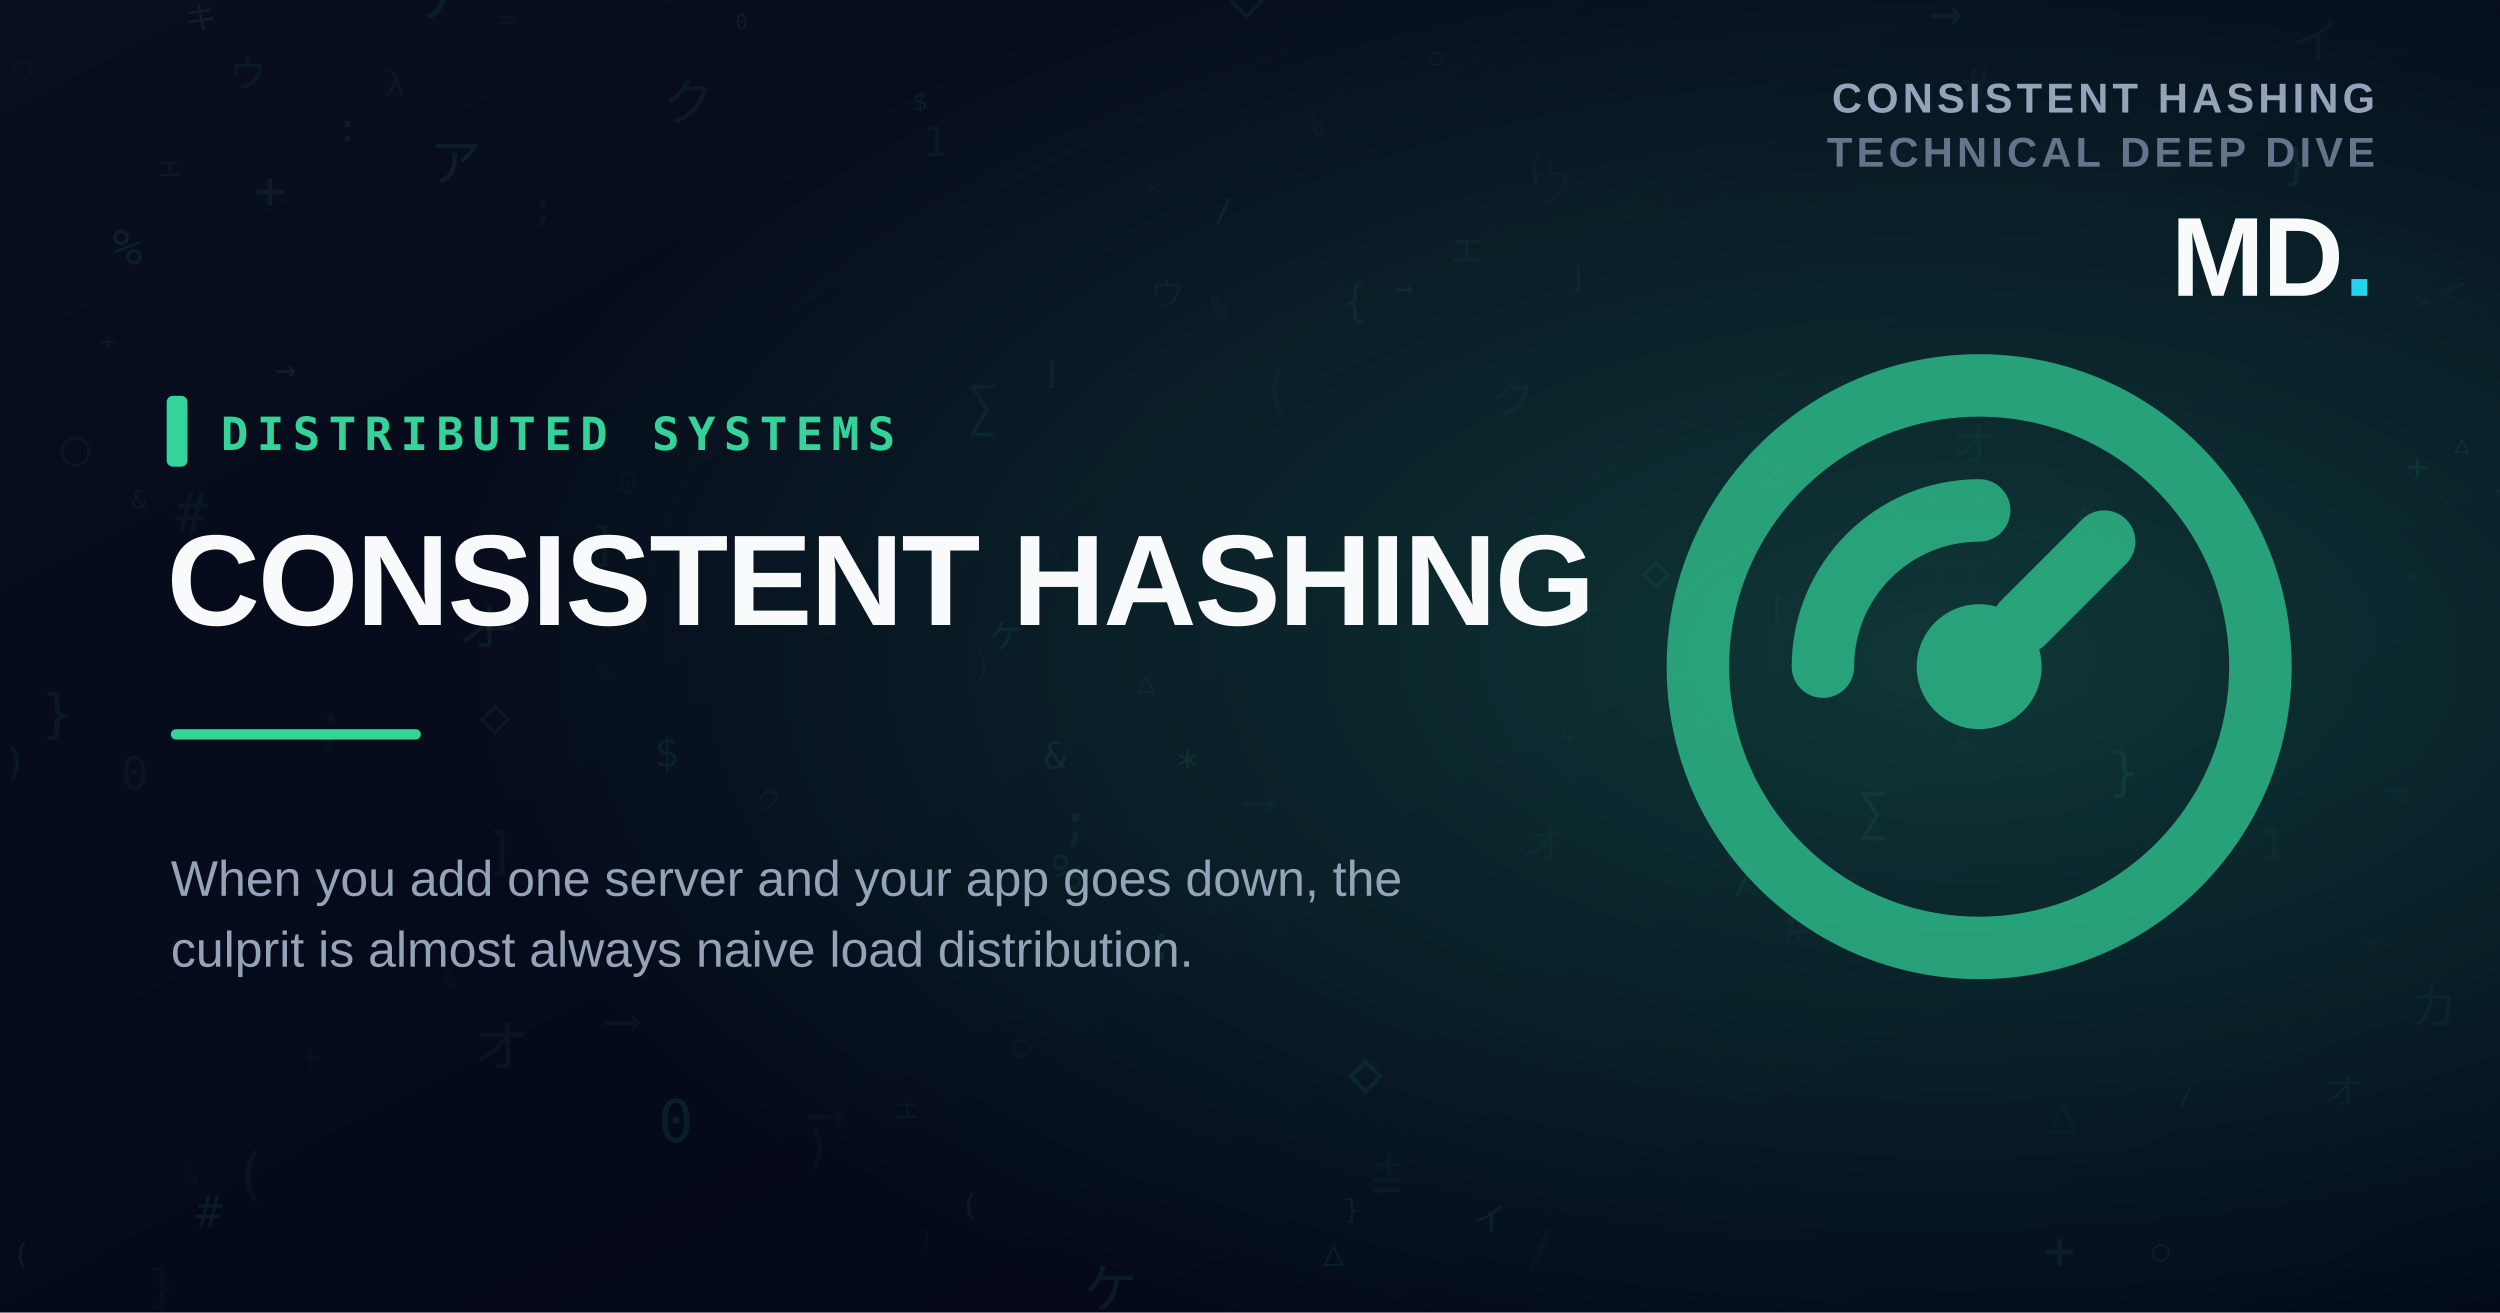
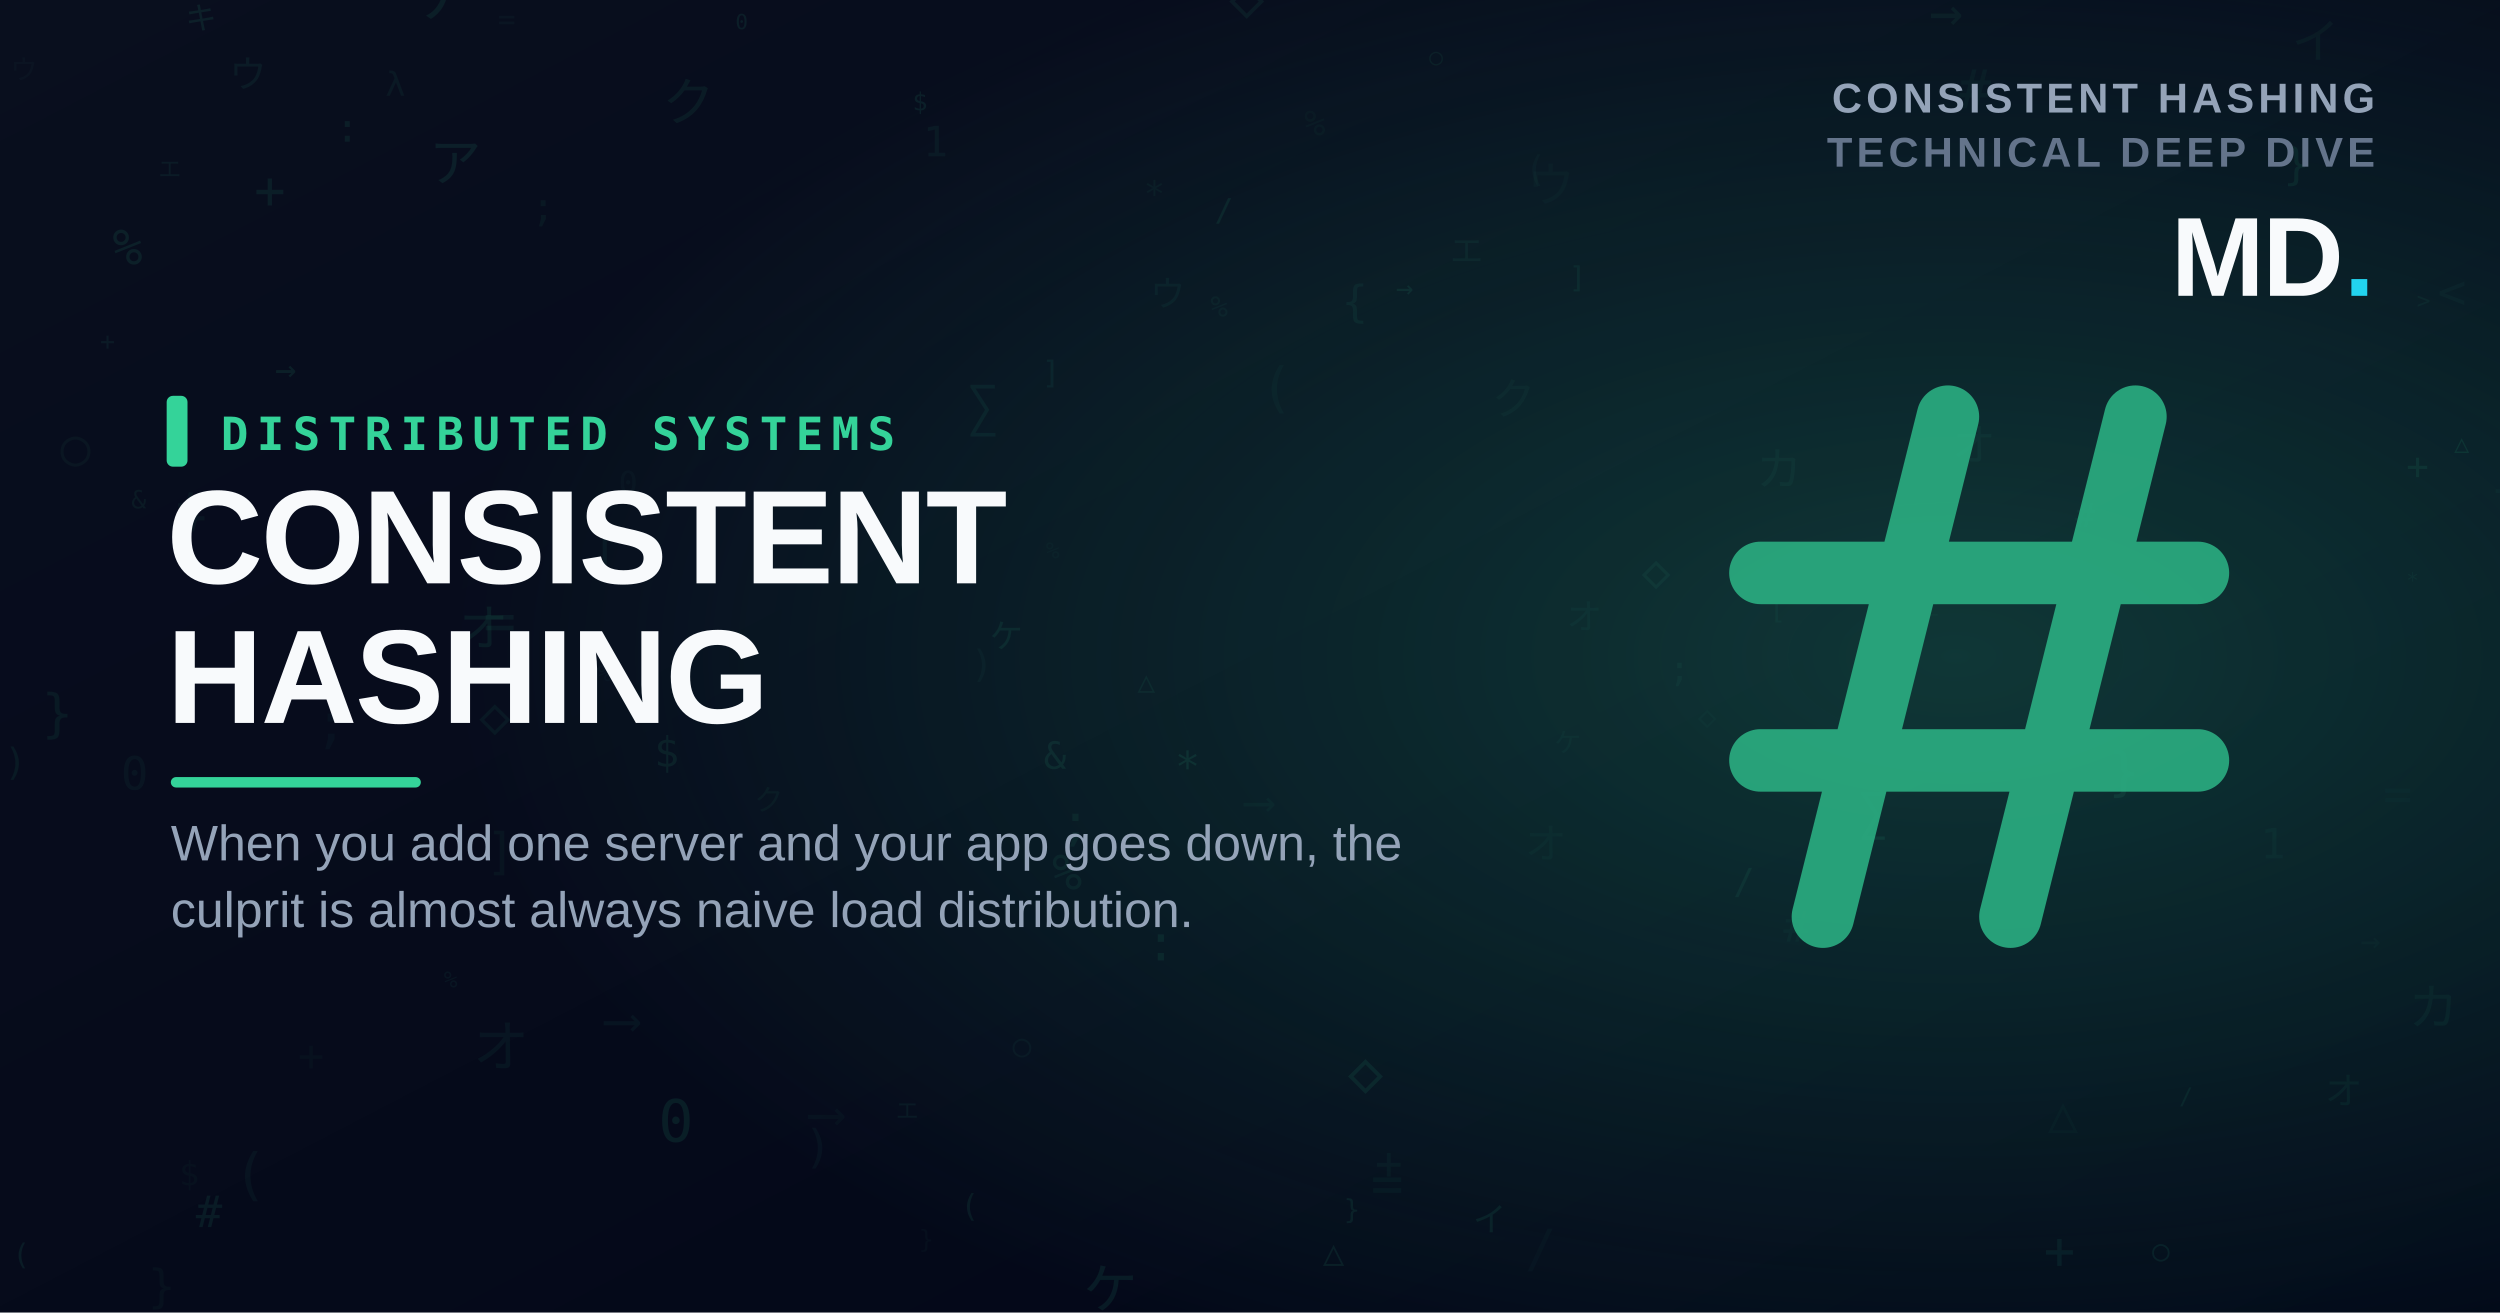
<svg xmlns="http://www.w3.org/2000/svg" viewBox="0 0 1200 630" width="1200" height="630" role="img" aria-label="CONSISTENT HASHING">
  <defs>
    <linearGradient id="bg" x1="0" y1="0" x2="1" y2="1">
      <stop offset="0" stop-color="#0b1120" />
      <stop offset="1" stop-color="#020617" />
    </linearGradient>
    <radialGradient id="glow" cx="0.78" cy="0.5" r="0.6">
      <stop offset="0" stop-color="#34d399" stop-opacity="0.28" />
      <stop offset="1" stop-color="#34d399" stop-opacity="0" />
    </radialGradient>
  </defs>
  <rect width="1200" height="630" fill="url(#bg)" />
  <g>
    <text x="233" y="417" font-size="24" fill="#34d399" opacity="0.056" font-family="ui-monospace, monospace">]</text>
    <text x="983" y="543" font-size="24" fill="#34d399" opacity="0.039" font-family="ui-monospace, monospace">△</text>
    <text x="546" y="332" font-size="14" fill="#34d399" opacity="0.080" font-family="ui-monospace, monospace">△</text>
    <text x="645" y="585" font-size="13" fill="#34d399" opacity="0.109" font-family="ui-monospace, monospace">}</text>
    <text x="291" y="498" font-size="25" fill="#34d399" opacity="0.063" font-family="ui-monospace, monospace">⟶</text>
    <text x="716" y="199" font-size="21" fill="#34d399" opacity="0.046" font-family="ui-monospace, monospace">ク</text>
    <text x="753" y="138" font-size="14" fill="#34d399" opacity="0.085" font-family="ui-monospace, monospace">]</text>
    <text x="1033" y="605" font-size="14" fill="#34d399" opacity="0.109" font-family="ui-monospace, monospace">○</text>
    <text x="71" y="625" font-size="22" fill="#34d399" opacity="0.041" font-family="ui-monospace, monospace">}</text>
    <text x="227" y="512" font-size="27" fill="#34d399" opacity="0.067" font-family="ui-monospace, monospace">オ</text>
    <text x="1155" y="282" font-size="10" fill="#34d399" opacity="0.062" font-family="ui-monospace, monospace">*</text>
    <text x="505" y="427" font-size="24" fill="#34d399" opacity="0.081" font-family="ui-monospace, monospace">%</text>
    <text x="122" y="100" font-size="25" fill="#34d399" opacity="0.101" font-family="ui-monospace, monospace">+</text>
    <text x="581" y="152" font-size="14" fill="#34d399" opacity="0.056" font-family="ui-monospace, monospace">%</text>
    <text x="206" y="87" font-size="25" fill="#34d399" opacity="0.112" font-family="ui-monospace, monospace">ア</text>
    <text x="466" y="325" font-size="18" fill="#34d399" opacity="0.043" font-family="ui-monospace, monospace">)</text>
    <text x="801" y="327" font-size="17" fill="#34d399" opacity="0.064" font-family="ui-monospace, monospace">;</text>
    <text x="239" y="14" font-size="14" fill="#34d399" opacity="0.050" font-family="ui-monospace, monospace">=</text>
    <text x="1096" y="86" font-size="21" fill="#34d399" opacity="0.094" font-family="ui-monospace, monospace">}</text>
    <text x="1116" y="530" font-size="18" fill="#34d399" opacity="0.069" font-family="ui-monospace, monospace">オ</text>
    <text x="815" y="349" font-size="15" fill="#34d399" opacity="0.032" font-family="ui-monospace, monospace">◇</text>
    <text x="590" y="8" font-size="28" fill="#34d399" opacity="0.081" font-family="ui-monospace, monospace">◇</text>
    <text x="86" y="569" font-size="16" fill="#34d399" opacity="0.039" font-family="ui-monospace, monospace">$</text>
    <text x="647" y="524" font-size="28" fill="#34d399" opacity="0.106" font-family="ui-monospace, monospace">◇</text>
    <text x="937" y="221" font-size="21" fill="#34d399" opacity="0.055" font-family="ui-monospace, monospace">オ</text>
    <text x="635" y="607" font-size="17" fill="#34d399" opacity="0.109" font-family="ui-monospace, monospace">△</text>
    <text x="1100" y="28" font-size="23" fill="#34d399" opacity="0.056" font-family="ui-monospace, monospace">イ</text>
    <text x="84" y="255" font-size="26" fill="#34d399" opacity="0.063" font-family="ui-monospace, monospace">#</text>
    <text x="1155" y="230" font-size="18" fill="#34d399" opacity="0.101" font-family="ui-monospace, monospace">+</text>
    <text x="502" y="268" font-size="11" fill="#34d399" opacity="0.036" font-family="ui-monospace, monospace">%</text>
    <text x="583" y="106" font-size="15" fill="#34d399" opacity="0.101" font-family="ui-monospace, monospace">/</text>
    <text x="660" y="566" font-size="22" fill="#34d399" opacity="0.050" font-family="ui-monospace, monospace">+</text>
    <text x="501" y="369" font-size="18" fill="#34d399" opacity="0.111" font-family="ui-monospace, monospace">&amp;</text>
    <text x="696" y="126" font-size="16" fill="#34d399" opacity="0.074" font-family="ui-monospace, monospace">エ</text>
    <text x="76" y="85" font-size="11" fill="#34d399" opacity="0.079" font-family="ui-monospace, monospace">エ</text>
    <text x="2" y="372" font-size="18" fill="#34d399" opacity="0.082" font-family="ui-monospace, monospace">)</text>
    <text x="598" y="392" font-size="21" fill="#34d399" opacity="0.044" font-family="ui-monospace, monospace">⟶</text>
    <text x="54" y="127" font-size="24" fill="#34d399" opacity="0.117" font-family="ui-monospace, monospace">%</text>
    <text x="287" y="327" font-size="11" fill="#34d399" opacity="0.043" font-family="ui-monospace, monospace">%</text>
    <text x="297" y="237" font-size="15" fill="#34d399" opacity="0.041" font-family="ui-monospace, monospace">0</text>
    <text x="230" y="352" font-size="25" fill="#34d399" opacity="0.073" font-family="ui-monospace, monospace">◇</text>
    <text x="314" y="368" font-size="20" fill="#34d399" opacity="0.100" font-family="ui-monospace, monospace">$</text>
    <text x="732" y="87" font-size="17" fill="#34d399" opacity="0.040" font-family="ui-monospace, monospace">(</text>
    <text x="832" y="429" font-size="17" fill="#34d399" opacity="0.087" font-family="ui-monospace, monospace">/</text>
    <text x="733" y="97" font-size="23" fill="#34d399" opacity="0.034" font-family="ui-monospace, monospace">ウ</text>
    <text x="996" y="253" font-size="16" fill="#34d399" opacity="0.046" font-family="ui-monospace, monospace">#</text>
    <text x="1046" y="530" font-size="11" fill="#34d399" opacity="0.086" font-family="ui-monospace, monospace">/</text>
    <text x="6" y="607" font-size="14" fill="#34d399" opacity="0.107" font-family="ui-monospace, monospace">(</text>
    <text x="1160" y="148" font-size="11" fill="#34d399" opacity="0.069" font-family="ui-monospace, monospace">&gt;</text>
    <text x="185" y="46" font-size="16" fill="#34d399" opacity="0.068" font-family="ui-monospace, monospace">λ</text>
    <text x="316" y="548" font-size="28" fill="#34d399" opacity="0.118" font-family="ui-monospace, monospace">0</text>
    <text x="644" y="152" font-size="21" fill="#34d399" opacity="0.076" font-family="ui-monospace, monospace">{</text>
    <text x="389" y="543" font-size="25" fill="#34d399" opacity="0.042" font-family="ui-monospace, monospace">⟶</text>
    <text x="29" y="223" font-size="24" fill="#34d399" opacity="0.057" font-family="ui-monospace, monospace">○</text>
    <text x="732" y="412" font-size="20" fill="#34d399" opacity="0.042" font-family="ui-monospace, monospace">オ</text>
    <text x="686" y="31" font-size="11" fill="#34d399" opacity="0.079" font-family="ui-monospace, monospace">○</text>
    <text x="940" y="52" font-size="26" fill="#34d399" opacity="0.049" font-family="ui-monospace, monospace">#</text>
    <text x="461" y="584" font-size="15" fill="#34d399" opacity="0.100" font-family="ui-monospace, monospace">(</text>
    <text x="981" y="609" font-size="25" fill="#34d399" opacity="0.092" font-family="ui-monospace, monospace">+</text>
    <text x="20" y="351" font-size="25" fill="#34d399" opacity="0.082" font-family="ui-monospace, monospace">}</text>
    <text x="670" y="143" font-size="14" fill="#34d399" opacity="0.110" font-family="ui-monospace, monospace">→</text>
    <text x="89" y="14" font-size="15" fill="#34d399" opacity="0.114" font-family="ui-monospace, monospace">キ</text>
    <text x="220" y="310" font-size="24" fill="#34d399" opacity="0.094" font-family="ui-monospace, monospace">オ</text>
    <text x="151" y="356" font-size="26" fill="#34d399" opacity="0.045" font-family="ui-monospace, monospace">;</text>
    <text x="63" y="244" font-size="12" fill="#34d399" opacity="0.077" font-family="ui-monospace, monospace">&amp;</text>
    <text x="746" y="361" font-size="13" fill="#34d399" opacity="0.043" font-family="ui-monospace, monospace">ケ</text>
    <text x="732" y="608" font-size="25" fill="#34d399" opacity="0.035" font-family="ui-monospace, monospace">/</text>
    <text x="1133" y="457" font-size="16" fill="#34d399" opacity="0.036" font-family="ui-monospace, monospace">→</text>
    <text x="552" y="147" font-size="17" fill="#34d399" opacity="0.067" font-family="ui-monospace, monospace">ウ</text>
    <text x="318" y="58" font-size="25" fill="#34d399" opacity="0.086" font-family="ui-monospace, monospace">ク</text>
    <text x="143" y="514" font-size="21" fill="#34d399" opacity="0.034" font-family="ui-monospace, monospace">+</text>
    <text x="500" y="184" font-size="15" fill="#34d399" opacity="0.083" font-family="ui-monospace, monospace">]</text>
    <text x="549" y="99" font-size="17" fill="#34d399" opacity="0.051" font-family="ui-monospace, monospace">*</text>
    <text x="564" y="375" font-size="20" fill="#34d399" opacity="0.120" font-family="ui-monospace, monospace">*</text>
    <text x="161" y="68" font-size="19" fill="#34d399" opacity="0.098" font-family="ui-monospace, monospace">:</text>
    <text x="112" y="573" font-size="27" fill="#34d399" opacity="0.061" font-family="ui-monospace, monospace">(</text>
    <text x="550" y="461" font-size="24" fill="#34d399" opacity="0.095" font-family="ui-monospace, monospace">:</text>
    <text x="486" y="507" font-size="15" fill="#34d399" opacity="0.051" font-family="ui-monospace, monospace">○</text>
    <text x="788" y="282" font-size="23" fill="#34d399" opacity="0.072" font-family="ui-monospace, monospace">◇</text>
    <text x="843" y="233" font-size="22" fill="#34d399" opacity="0.061" font-family="ui-monospace, monospace">カ</text>
    <text x="520" y="628" font-size="26" fill="#34d399" opacity="0.113" font-family="ui-monospace, monospace">ケ</text>
    <text x="605" y="195" font-size="26" fill="#34d399" opacity="0.041" font-family="ui-monospace, monospace">(</text>
    <text x="1085" y="412" font-size="20" fill="#34d399" opacity="0.044" font-family="ui-monospace, monospace">1</text>
    <text x="1156" y="492" font-size="24" fill="#34d399" opacity="0.064" font-family="ui-monospace, monospace">カ</text>
    <text x="386" y="558" font-size="22" fill="#34d399" opacity="0.051" font-family="ui-monospace, monospace">)</text>
    <text x="1199" y="242" font-size="23" fill="#34d399" opacity="0.044" font-family="ui-monospace, monospace">⟶</text>
    <text x="1012" y="379" font-size="25" fill="#34d399" opacity="0.098" font-family="ui-monospace, monospace">}</text>
    <text x="353" y="14" font-size="10" fill="#34d399" opacity="0.105" font-family="ui-monospace, monospace">0</text>
    <text x="926" y="15" font-size="27" fill="#34d399" opacity="0.074" font-family="ui-monospace, monospace">→</text>
    <text x="94" y="589" font-size="21" fill="#34d399" opacity="0.109" font-family="ui-monospace, monospace">#</text>
    <text x="438" y="53" font-size="12" fill="#34d399" opacity="0.111" font-family="ui-monospace, monospace">$</text>
    <text x="213" y="474" font-size="11" fill="#34d399" opacity="0.068" font-family="ui-monospace, monospace">%</text>
    <text x="255" y="106" font-size="19" fill="#34d399" opacity="0.068" font-family="ui-monospace, monospace">;</text>
    <text x="441" y="599" font-size="12" fill="#34d399" opacity="0.033" font-family="ui-monospace, monospace">}</text>
    <text x="856" y="452" font-size="21" fill="#34d399" opacity="0.041" font-family="ui-monospace, monospace">#</text>
    <text x="475" y="311" font-size="16" fill="#34d399" opacity="0.098" font-family="ui-monospace, monospace">ケ</text>
    <text x="232" y="307" font-size="26" fill="#34d399" opacity="0.081" font-family="ui-monospace, monospace">=</text>
    <text x="430" y="537" font-size="11" fill="#34d399" opacity="0.082" font-family="ui-monospace, monospace">エ</text>
    <text x="58" y="379" font-size="22" fill="#34d399" opacity="0.061" font-family="ui-monospace, monospace">0</text>
    <text x="464" y="204" font-size="26" fill="#34d399" opacity="0.084" font-family="ui-monospace, monospace">∑</text>
    <text x="48" y="168" font-size="12" fill="#34d399" opacity="0.080" font-family="ui-monospace, monospace">+</text>
    <text x="5" y="38" font-size="13" fill="#34d399" opacity="0.037" font-family="ui-monospace, monospace">ウ</text>
    <text x="658" y="577" font-size="26" fill="#34d399" opacity="0.047" font-family="ui-monospace, monospace">=</text>
    <text x="1178" y="217" font-size="12" fill="#34d399" opacity="0.118" font-family="ui-monospace, monospace">△</text>
    <text x="892" y="398" font-size="24" fill="#34d399" opacity="0.103" font-family="ui-monospace, monospace">∑</text>
    <text x="197" y="8" font-size="28" fill="#34d399" opacity="0.101" font-family="ui-monospace, monospace">ケ</text>
    <text x="443" y="75" font-size="20" fill="#34d399" opacity="0.068" font-family="ui-monospace, monospace">1</text>
    <text x="939" y="362" font-size="15" fill="#34d399" opacity="0.039" font-family="ui-monospace, monospace">%</text>
    <text x="283" y="269" font-size="22" fill="#34d399" opacity="0.071" font-family="ui-monospace, monospace">]</text>
    <text x="1144" y="389" font-size="23" fill="#34d399" opacity="0.031" font-family="ui-monospace, monospace">=</text>
    <text x="921" y="296" font-size="10" fill="#34d399" opacity="0.032" font-family="ui-monospace, monospace">エ</text>
    <text x="362" y="389" font-size="14" fill="#34d399" opacity="0.057" font-family="ui-monospace, monospace">ク</text>
    <text x="509" y="403" font-size="24" fill="#34d399" opacity="0.081" font-family="ui-monospace, monospace">;</text>
    <text x="626" y="65" font-size="17" fill="#34d399" opacity="0.037" font-family="ui-monospace, monospace">%</text>
    <text x="752" y="302" font-size="17" fill="#34d399" opacity="0.048" font-family="ui-monospace, monospace">オ</text>
    <text x="110" y="42" font-size="18" fill="#34d399" opacity="0.085" font-family="ui-monospace, monospace">ウ</text>
    <text x="849" y="297" font-size="14" fill="#34d399" opacity="0.053" font-family="ui-monospace, monospace">[</text>
    <text x="707" y="591" font-size="16" fill="#34d399" opacity="0.108" font-family="ui-monospace, monospace">イ</text>
    <text x="132" y="183" font-size="17" fill="#34d399" opacity="0.114" font-family="ui-monospace, monospace">→</text>
    <text x="1170" y="148" font-size="23" fill="#34d399" opacity="0.044" font-family="ui-monospace, monospace">&lt;</text>
  </g>
  <rect width="1200" height="630" fill="url(#glow)" />
  <g>
    <g transform="translate(770.0 140.0) scale(15.000)" opacity="0.9">
-       <g fill="none" stroke="#34d399" stroke-linecap="round" stroke-linejoin="round" stroke-width="2">
-         <path d="M3 12a9 9 0 1 0 18 0a9 9 0 1 0-18 0" />
-         <path d="M11 12a1 1 0 1 0 2 0a1 1 0 1 0-2 0m2.41-1.41L16 8m-9 4a5 5 0 0 1 5-5" />
-       </g>
+       <path fill="none" stroke="#34d399" stroke-linecap="round" stroke-linejoin="round" stroke-width="2" d="M5 9h14M5 15h14M11 4L7 20M17 4l-4 16" />
    </g>
  </g>
  <rect width="1200" height="630" fill="#020617" opacity="0.18" />
  <g font-family="Arial, Helvetica, sans-serif">
    <text x="1140" y="54" text-anchor="end" font-size="20" font-weight="700" letter-spacing="2" fill="#94a3b8">CONSISTENT HASHING</text>
    <text x="1140" y="80" text-anchor="end" font-size="20" font-weight="700" letter-spacing="2" fill="#64748b">TECHNICAL DEEP DIVE</text>
    <text x="1140" y="142" text-anchor="end" font-size="54" font-weight="900" letter-spacing="-1" fill="#f8fafc">MD<tspan fill="#22d3ee">.</tspan>
    </text>
  </g>
  <g font-family="ui-monospace, SFMono-Regular, Menlo, monospace">
    <rect x="80" y="190" width="10" height="34" rx="3" fill="#34d399" />
    <text x="106" y="216" font-size="22" font-weight="700" letter-spacing="4" fill="#34d399">DISTRIBUTED SYSTEMS</text>
  </g>
-   <text x="80" y="300" font-family="Arial, Helvetica, sans-serif" font-size="62" font-weight="900" letter-spacing="-1" fill="#f8fafc">CONSISTENT HASHING</text>
-   <rect x="82" y="350" width="120" height="5" rx="2.5" fill="#34d399" />
-   <text x="82" y="430" font-size="24" fill="#94a3b8" font-family="Arial, Helvetica, sans-serif">When you add one server and your app goes down, the</text>
-   <text x="82" y="464" font-size="24" fill="#94a3b8" font-family="Arial, Helvetica, sans-serif">culprit is almost always naive load distribution.</text>
+   <text x="80" y="280" font-family="Arial, Helvetica, sans-serif" font-size="64" font-weight="900" letter-spacing="-1" fill="#f8fafc">CONSISTENT</text>
+   <text x="80" y="347" font-family="Arial, Helvetica, sans-serif" font-size="64" font-weight="900" letter-spacing="-1" fill="#f8fafc">HASHING</text>
+   <rect x="82" y="373" width="120" height="5" rx="2.5" fill="#34d399" />
+   <text x="82" y="413" font-size="24" fill="#94a3b8" font-family="Arial, Helvetica, sans-serif">When you add one server and your app goes down, the</text>
+   <text x="82" y="445" font-size="24" fill="#94a3b8" font-family="Arial, Helvetica, sans-serif">culprit is almost always naive load distribution.</text>
</svg>
